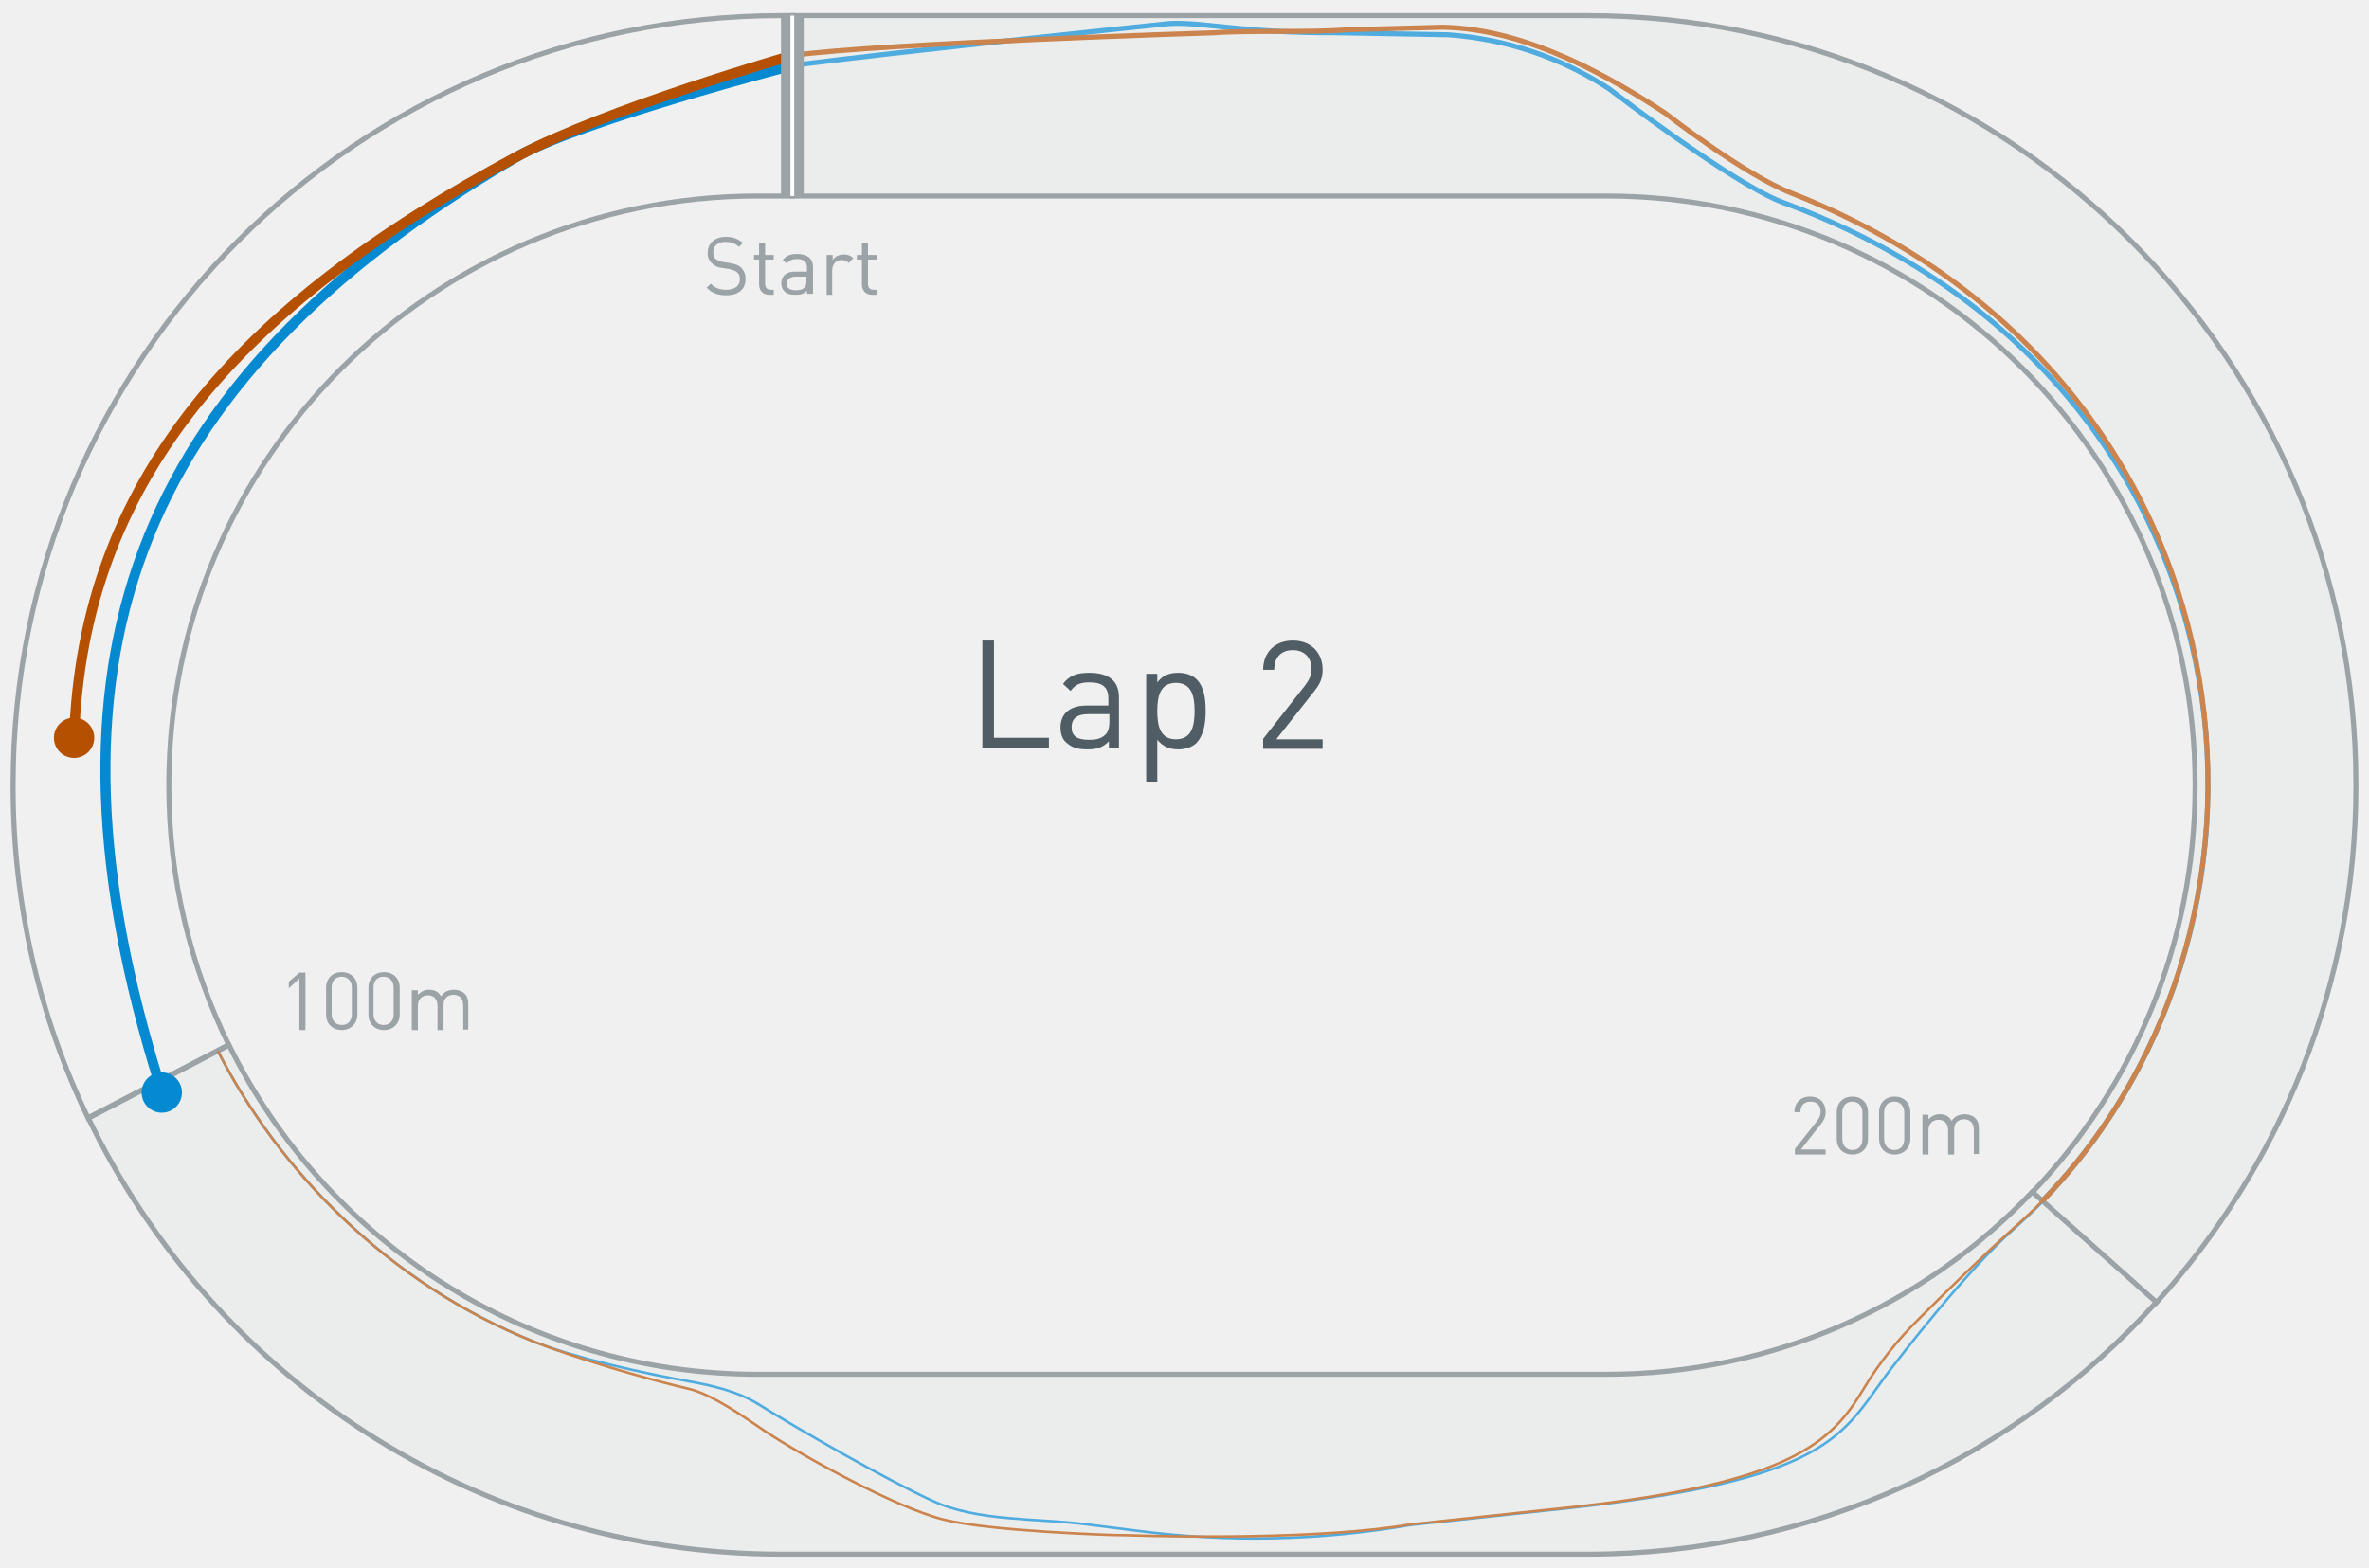
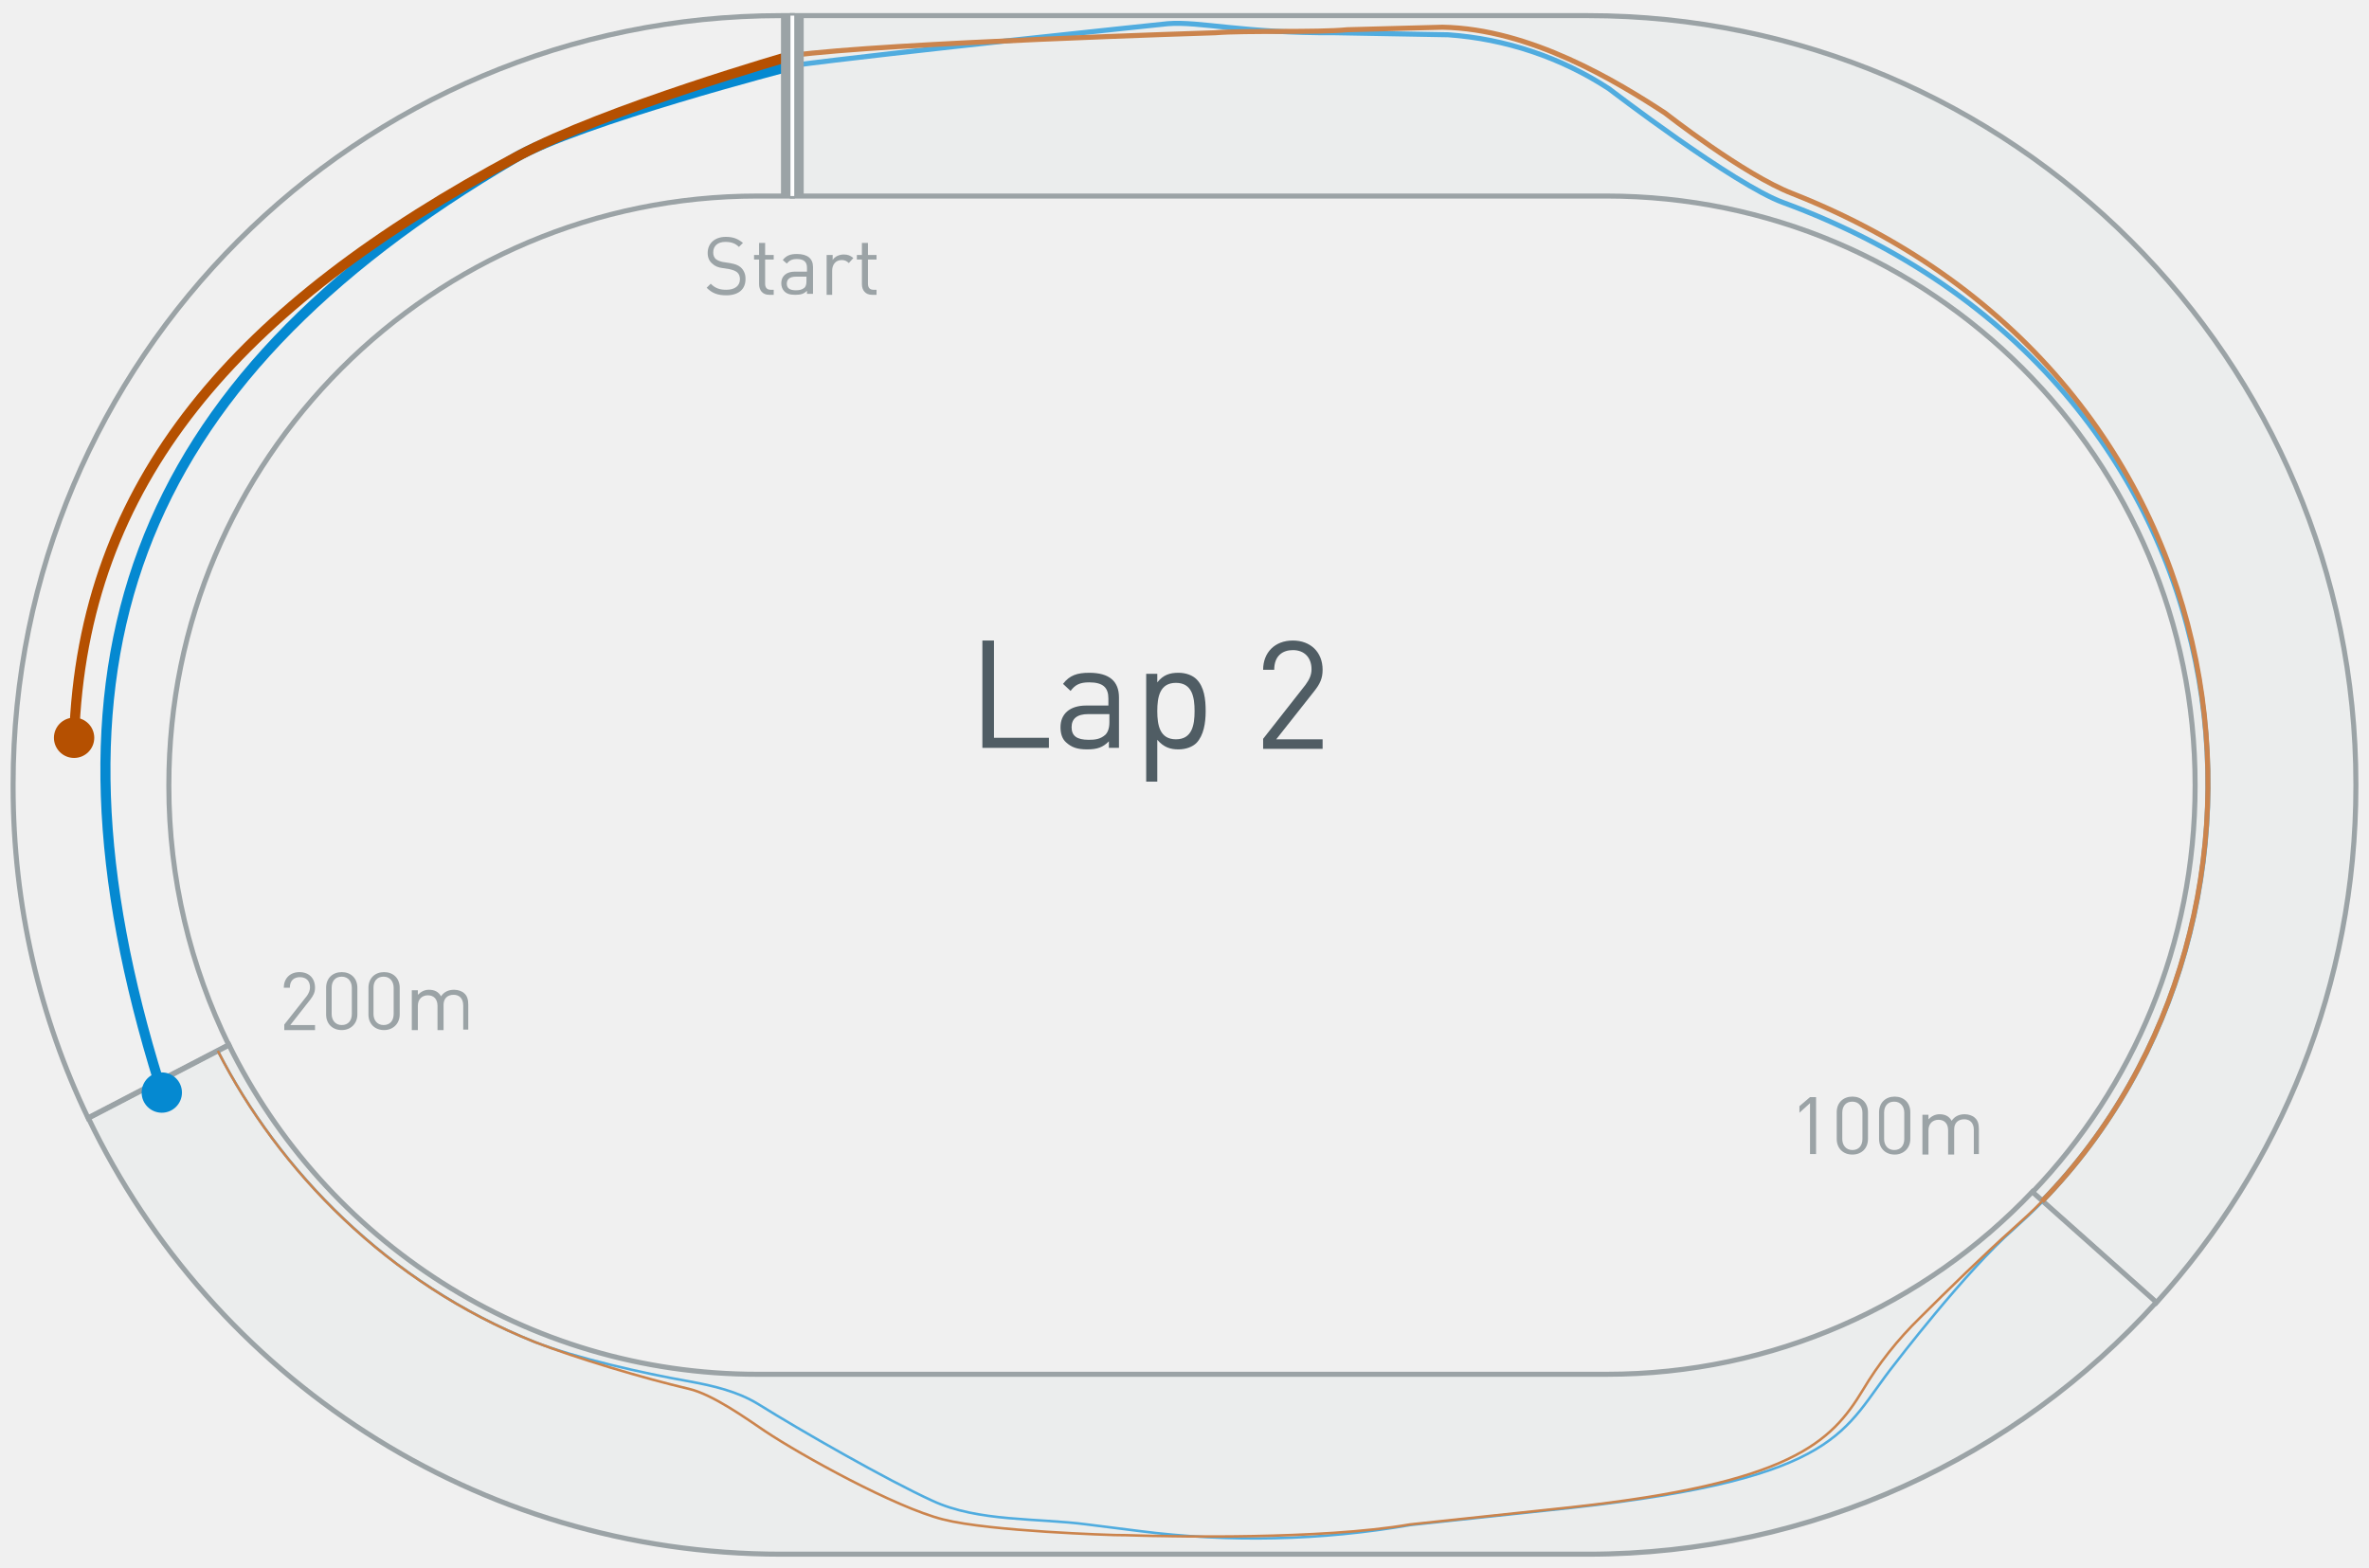
<svg xmlns="http://www.w3.org/2000/svg" version="1.1" x="0px" y="0px" viewBox="0 0 470 311" enable-background="new 0 0 470 311" xml:space="preserve">
  <g id="Layer_4">
    <g>
      <path fill="#EBEDED" stroke="#9BA3A6" stroke-miterlimit="10" d="M467.4,155.6C467.4,71.4,399.1,3.1,315,3.1H157.2v35.8h161.5    c64.5,0,116.8,52.3,116.8,116.8v0.3c0,31.3-12.3,59.7-32.3,80.6l24.6,21.9c24.6-27.1,39.6-63,39.6-102.5V155.6z" />
      <path fill="#EBEDED" stroke="#9BA3A6" stroke-miterlimit="10" d="M318.7,272.7H150.3c-46.1,0-85.9-26.7-104.9-65.4l-27.9,14.5    c24.6,51.3,76.9,86.6,137.5,86.6H315c44.7,0,85-19.3,112.8-50l-24.6-21.9C381.9,258.9,351.9,272.7,318.7,272.7z" />
      <path fill="none" stroke="#9BA3A6" stroke-miterlimit="10" d="M33.5,156v-0.3c0-64.5,52.3-116.8,116.8-116.8h6.9V3.1H155    C70.9,3.1,2.6,71.4,2.6,155.6v0.5c0,23.6,5.3,45.9,14.9,65.8l27.9-14.5C37.8,191.8,33.5,174.4,33.5,156z" />
    </g>
    <path fill="none" stroke="#50ACDF" stroke-width="0.5" stroke-miterlimit="10" d="M43.2,208.5c12.1,23.7,33.7,46.1,62.9,57.8   c8.2,3.2,21.5,6.2,30.6,7.8c4.9,0.9,9.6,2,13.7,4.5c8.5,5.3,25.6,15.1,34.6,19.2c9,4.2,20.9,3.4,30.7,4.7l10.3,1.3   c17.9,2.3,36.1,1.9,53.9-1.2l31.9-3.4c54-6,53.7-15.4,64-28.4c0,0,14.2-18.6,23.7-26.9c2.1-1.9,3.7-3.4,5.7-5.4" />
    <path fill="none" stroke="#50ACDF" stroke-miterlimit="10" d="M405.1,238.4c54.8-56.2,43.6-163.3-51.3-198.2   c-9.7-3.5-34.6-22.6-34.6-22.6c-9.5-6.2-20.5-9.9-31.9-10.7L265,6.5c-18.4,0.1-27-2.3-33.3-1.8c0,0-55.8,5.8-74.5,8.3" />
    <path fill="none" stroke="#CB844D" stroke-miterlimit="10" d="M405.1,238.4c54.8-56.2,43.2-163.5-49.5-200   c-9.6-3.7-25.3-16-25.3-16c-9.5-6.2-26.7-16.7-44.1-17l-18.9,0.5c-6.1,0.6-20,0.1-26.2,0.6c0,0-65.3,2-83.9,4.5" />
    <path id="_x3C_Path_x3E__3_" fill="none" stroke="#0589D1" stroke-width="2" stroke-miterlimit="10" d="M157.2,13   c0,0-42.5,11-55,18.3C25.2,76.4,6,132.7,31.6,215c0.2,0.6,0.4,1.2,0.6,1.8" />
    <path id="_x3C_Path_x3E__2_" fill="none" stroke="#B55001" stroke-width="2" stroke-miterlimit="10" d="M157.2,11   c0,0-36.9,10.6-54.5,20C46.9,60.8,16.4,95.7,14.7,146.4" />
    <circle fill="#0589D1" cx="32.1" cy="216.8" r="4" />
    <circle fill="#B55001" cx="14.7" cy="146.4" r="4" />
    <path fill="none" stroke="#CB844D" stroke-width="0.5" stroke-miterlimit="10" d="M43.2,208.5c12.1,23.8,33.8,46.2,62.9,57.8   c8.2,3.2,21.6,7.2,30.6,9.3c4.7,1.1,11.4,5.9,15.1,8.4c7.2,4.8,25.8,15.1,35.3,17.5c9.4,2.4,34,3.1,34,3.1c2.7,0,7.1,0.2,9.8,0.2   c0,0,31,0.8,48.8-2.3l31.9-3.4c43.8-4.8,51.7-12.9,58-23.3c3.1-5.2,6.9-10,11.3-14.3c5.4-5.4,13-12.8,18.5-17.7   c2.1-1.9,3.8-3.4,5.7-5.4" />
    <g>
      <line fill="none" stroke="#9BA3A6" stroke-width="4.507" stroke-miterlimit="10" x1="157.2" y1="38.9" x2="157.2" y2="3.1" />
      <line fill="none" stroke="#FFFFFF" stroke-width="0.751" stroke-miterlimit="10" x1="157.2" y1="38.9" x2="157.2" y2="3.1" />
    </g>
    <g>
      <g>
        <path fill="#505D64" d="M194.9,148.5v-21.4h2.3v19.3h10.9v2H194.9z" />
        <path fill="#505D64" d="M220,148.5v-1.4c-1.2,1.2-2.3,1.6-4.3,1.6c-2,0-3.1-0.4-4.2-1.4c-0.8-0.7-1.1-1.8-1.1-3     c0-2.6,1.8-4.3,5.1-4.3h4.4v-1.4c0-2.1-1-3.2-3.8-3.2c-1.9,0-2.8,0.5-3.7,1.7l-1.5-1.4c1.3-1.7,2.8-2.2,5.2-2.2     c4,0,5.9,1.7,5.9,4.9v10H220z M220,141.7h-4.1c-2.2,0-3.3,0.9-3.3,2.6c0,1.7,1,2.5,3.4,2.5c1.2,0,2.3-0.1,3.3-1     c0.5-0.5,0.8-1.3,0.8-2.5V141.7z" />
        <path fill="#505D64" d="M237.4,147.4c-0.8,0.8-2.1,1.3-3.6,1.3c-1.6,0-2.9-0.4-4.2-1.9v8.3h-2.2v-21.4h2.2v1.7     c1.2-1.5,2.5-1.9,4.2-1.9c1.5,0,2.8,0.5,3.6,1.3c1.5,1.5,1.8,3.9,1.8,6.3C239.2,143.5,238.8,145.9,237.4,147.4z M233.3,135.5     c-3.2,0-3.7,2.8-3.7,5.6s0.5,5.6,3.7,5.6c3.2,0,3.7-2.8,3.7-5.6S236.5,135.5,233.3,135.5z" />
        <path fill="#505D64" d="M250.6,148.5v-1.9l8.4-10.7c0.8-1.1,1.2-2,1.2-3.1c0-2.3-1.4-3.8-3.7-3.8c-2,0-3.7,1.1-3.7,3.9h-2.2     c0-3.4,2.3-5.8,5.9-5.8c3.5,0,5.9,2.3,5.9,5.8c0,1.7-0.5,2.8-1.7,4.3l-7.5,9.5h9.2v1.9H250.6z" />
      </g>
    </g>
  </g>
  <g id="Label">
    <g>
      <path fill="#9BA3A6" d="M144.1,58.6c-1.7,0-2.8-0.4-3.9-1.5l0.8-0.8c0.9,0.9,1.8,1.2,3.1,1.2c1.7,0,2.7-0.8,2.7-2.1    c0-0.6-0.2-1.1-0.6-1.4c-0.4-0.3-0.7-0.4-1.5-0.6l-1.3-0.2c-0.9-0.1-1.6-0.4-2.1-0.9c-0.6-0.5-0.9-1.2-0.9-2.1    c0-1.9,1.4-3.2,3.6-3.2c1.5,0,2.4,0.4,3.4,1.2l-0.8,0.8c-0.7-0.7-1.5-1-2.7-1c-1.5,0-2.4,0.8-2.4,2.1c0,0.6,0.2,1,0.5,1.3    c0.4,0.3,0.9,0.5,1.5,0.6l1.3,0.2c1.1,0.2,1.6,0.4,2.1,0.8c0.6,0.5,1,1.3,1,2.2C148,57.4,146.5,58.6,144.1,58.6z" />
      <path fill="#9BA3A6" d="M152.6,58.5c-1.3,0-2-0.9-2-2.1v-4.9h-1v-0.9h1v-2.4h1.2v2.4h1.7v0.9h-1.7v4.8c0,0.7,0.3,1.2,1.1,1.2h0.6    v1H152.6z" />
      <path fill="#9BA3A6" d="M160.1,58.5v-0.8c-0.6,0.6-1.2,0.8-2.3,0.8c-1.1,0-1.7-0.2-2.2-0.7c-0.4-0.4-0.6-1-0.6-1.6    c0-1.4,1-2.3,2.7-2.3h2.4v-0.8c0-1.1-0.6-1.7-2-1.7c-1,0-1.5,0.3-2,0.9l-0.8-0.7c0.7-0.9,1.5-1.2,2.8-1.2c2.1,0,3.2,0.9,3.2,2.6    v5.3H160.1z M160.1,54.9h-2.2c-1.2,0-1.8,0.5-1.8,1.4c0,0.9,0.6,1.3,1.8,1.3c0.7,0,1.2-0.1,1.7-0.5c0.3-0.3,0.4-0.7,0.4-1.4V54.9z    " />
      <path fill="#9BA3A6" d="M168.4,52.2c-0.4-0.4-0.8-0.6-1.4-0.6c-1.2,0-1.9,0.9-1.9,2.1v4.8H164v-7.9h1.2v1c0.4-0.7,1.3-1.1,2.2-1.1    c0.8,0,1.3,0.2,1.9,0.7L168.4,52.2z" />
      <path fill="#9BA3A6" d="M173,58.5c-1.3,0-2-0.9-2-2.1v-4.9h-1v-0.9h1v-2.4h1.2v2.4h1.7v0.9h-1.7v4.8c0,0.7,0.3,1.2,1.1,1.2h0.6v1    H173z" />
    </g>
    <g>
-       <path fill="#9BA3A6" d="M59.4,204.3v-10.1l-2.1,1.9v-1.3l2.1-1.8h1.2v11.4H59.4z" />
+       <path fill="#9BA3A6" d="M359.1,229v-10.1l-2.1,1.9v-1.3l2.1-1.8h1.2V229H359.1z" />
+       <path fill="#9BA3A6" d="M367.5,229.1c-1.8,0-3.1-1.2-3.1-3.1v-5.3c0-1.9,1.3-3.1,3.1-3.1c1.8,0,3.1,1.2,3.1,3.1v5.3    C370.6,227.9,369.3,229.1,367.5,229.1z M369.5,220.8c0-1.2-0.7-2.2-2-2.2s-2,0.9-2,2.2v5.2c0,1.2,0.7,2.2,2,2.2s2-0.9,2-2.2V220.8    z" />
+       <path fill="#9BA3A6" d="M375.9,229.1c-1.8,0-3.1-1.2-3.1-3.1v-5.3c0-1.9,1.3-3.1,3.1-3.1c1.8,0,3.1,1.2,3.1,3.1v5.3    C379,227.9,377.6,229.1,375.9,229.1z M377.8,220.8c0-1.2-0.7-2.2-2-2.2s-2,0.9-2,2.2v5.2c0,1.2,0.7,2.2,2,2.2s2-0.9,2-2.2V220.8z" />
+       <path fill="#9BA3A6" d="M391.6,229v-4.8c0-1.4-0.8-2.1-1.9-2.1c-1.2,0-2,0.7-2,2v5h-1.2v-4.8c0-1.4-0.8-2.1-1.9-2.1s-2,0.7-2,2.1    v4.8h-1.2v-7.9h1.2v0.9c0.6-0.6,1.3-1,2.2-1c1.1,0,1.9,0.4,2.4,1.3c0.6-0.9,1.5-1.3,2.6-1.3c0.8,0,1.6,0.3,2,0.7    c0.6,0.5,0.8,1.3,0.8,2.2v5H391.6z" />
+     </g>
+     <g>
+       <path fill="#9BA3A6" d="M56.4,204.3v-1l4.5-5.7c0.4-0.6,0.6-1.1,0.6-1.7c0-1.2-0.7-2-2-2c-1.1,0-2,0.6-2,2.1h-1.2    c0-1.8,1.2-3.1,3.1-3.1c1.9,0,3.1,1.2,3.1,3.1c0,0.9-0.3,1.5-0.9,2.3l-4,5.1h4.9v1H56.4z" />
      <path fill="#9BA3A6" d="M67.8,204.4c-1.8,0-3.1-1.2-3.1-3.1v-5.3c0-1.9,1.3-3.1,3.1-3.1c1.8,0,3.1,1.2,3.1,3.1v5.3    C70.9,203.1,69.6,204.4,67.8,204.4z M69.8,196c0-1.2-0.7-2.2-2-2.2s-2,0.9-2,2.2v5.2c0,1.2,0.7,2.2,2,2.2s2-0.9,2-2.2V196z" />
      <path fill="#9BA3A6" d="M76.2,204.4c-1.8,0-3.1-1.2-3.1-3.1v-5.3c0-1.9,1.3-3.1,3.1-3.1c1.8,0,3.1,1.2,3.1,3.1v5.3    C79.3,203.1,78,204.4,76.2,204.4z M78.1,196c0-1.2-0.7-2.2-2-2.2s-2,0.9-2,2.2v5.2c0,1.2,0.7,2.2,2,2.2s2-0.9,2-2.2V196z" />
      <path fill="#9BA3A6" d="M91.9,204.3v-4.8c0-1.4-0.8-2.1-1.9-2.1c-1.2,0-2,0.7-2,2v5h-1.2v-4.8c0-1.4-0.8-2.1-1.9-2.1s-2,0.7-2,2.1    v4.8h-1.2v-7.9h1.2v0.9c0.6-0.6,1.3-1,2.2-1c1.1,0,1.9,0.4,2.4,1.3c0.6-0.9,1.5-1.3,2.6-1.3c0.8,0,1.6,0.3,2,0.7    c0.6,0.5,0.8,1.3,0.8,2.2v5H91.9z" />
    </g>
-     <g>
-       <path fill="#9BA3A6" d="M356.1,229v-1l4.5-5.7c0.4-0.6,0.6-1.1,0.6-1.7c0-1.2-0.7-2-2-2c-1.1,0-2,0.6-2,2.1h-1.2    c0-1.8,1.2-3.1,3.1-3.1c1.9,0,3.1,1.2,3.1,3.1c0,0.9-0.3,1.5-0.9,2.3l-4,5.1h4.9v1H356.1z" />
-       <path fill="#9BA3A6" d="M367.5,229.1c-1.8,0-3.1-1.2-3.1-3.1v-5.3c0-1.9,1.3-3.1,3.1-3.1c1.8,0,3.1,1.2,3.1,3.1v5.3    C370.6,227.9,369.3,229.1,367.5,229.1z M369.5,220.8c0-1.2-0.7-2.2-2-2.2s-2,0.9-2,2.2v5.2c0,1.2,0.7,2.2,2,2.2s2-0.9,2-2.2V220.8    z" />
-       <path fill="#9BA3A6" d="M375.9,229.1c-1.8,0-3.1-1.2-3.1-3.1v-5.3c0-1.9,1.3-3.1,3.1-3.1c1.8,0,3.1,1.2,3.1,3.1v5.3    C379,227.9,377.6,229.1,375.9,229.1z M377.8,220.8c0-1.2-0.7-2.2-2-2.2s-2,0.9-2,2.2v5.2c0,1.2,0.7,2.2,2,2.2s2-0.9,2-2.2V220.8z" />
-       <path fill="#9BA3A6" d="M391.6,229v-4.8c0-1.4-0.8-2.1-1.9-2.1c-1.2,0-2,0.7-2,2v5h-1.2v-4.8c0-1.4-0.8-2.1-1.9-2.1s-2,0.7-2,2.1    v4.8h-1.2v-7.9h1.2v0.9c0.6-0.6,1.3-1,2.2-1c1.1,0,1.9,0.4,2.4,1.3c0.6-0.9,1.5-1.3,2.6-1.3c0.8,0,1.6,0.3,2,0.7    c0.6,0.5,0.8,1.3,0.8,2.2v5H391.6z" />
-     </g>
  </g>
</svg>
